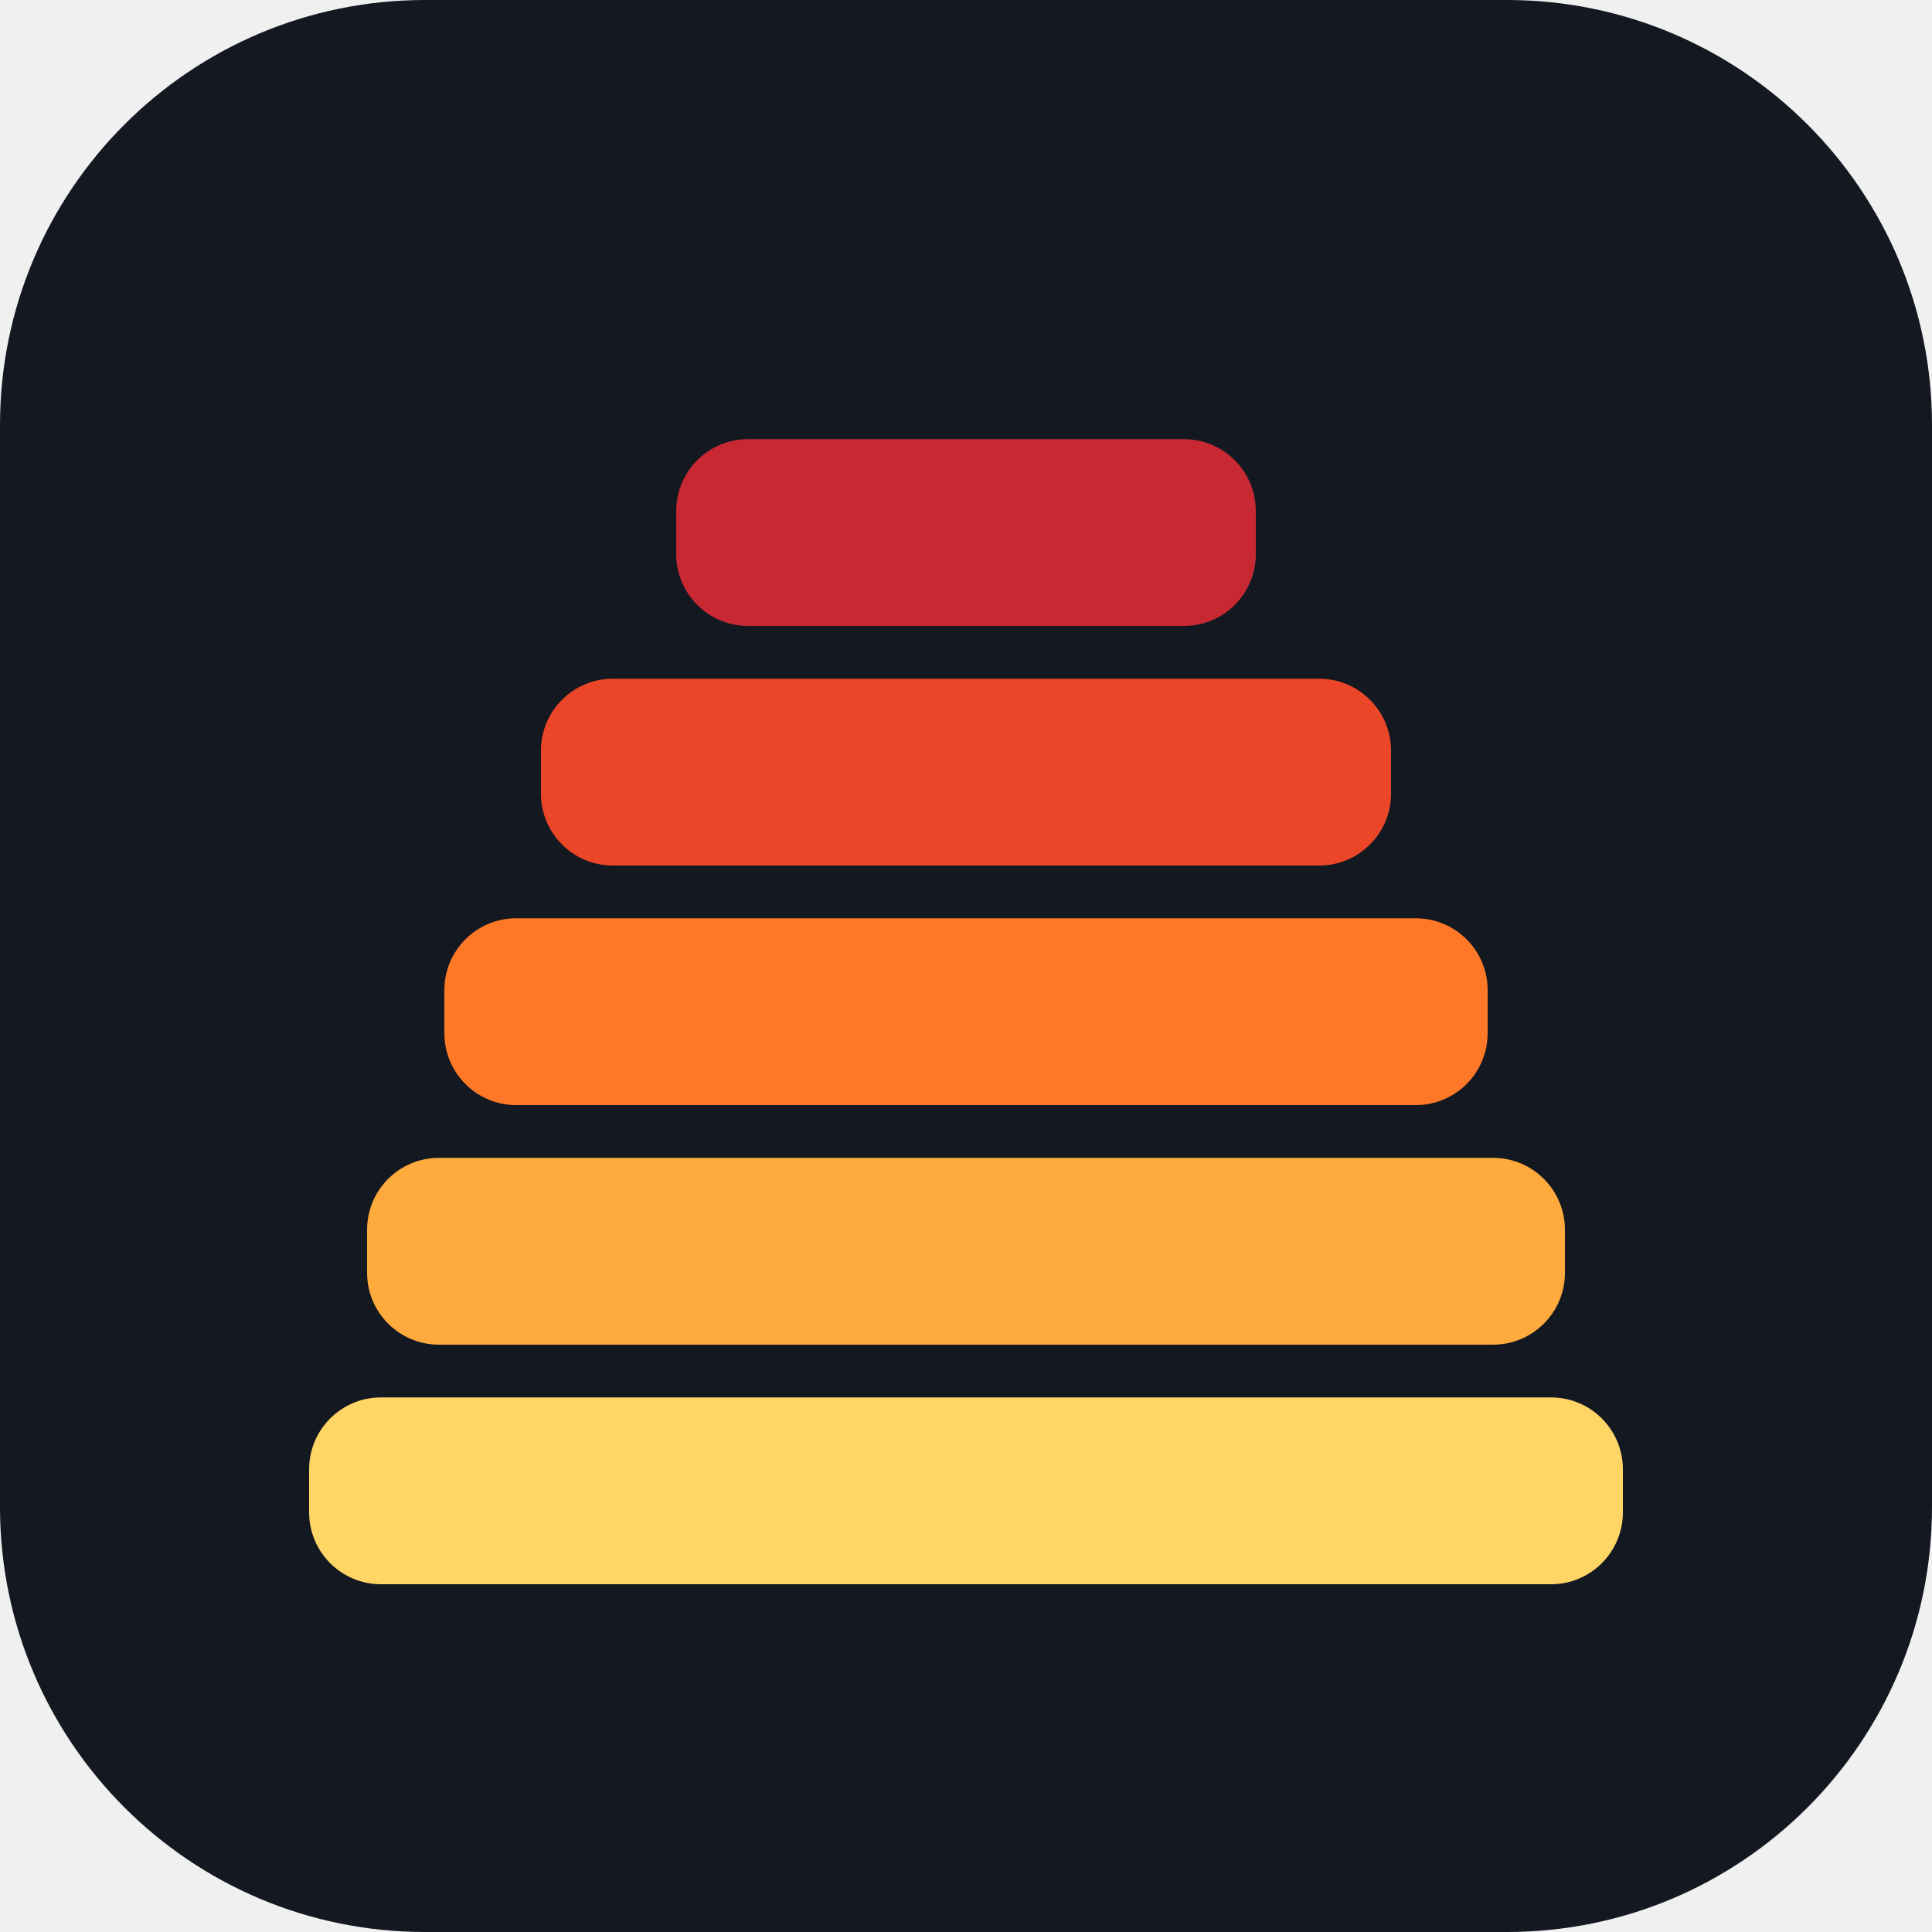
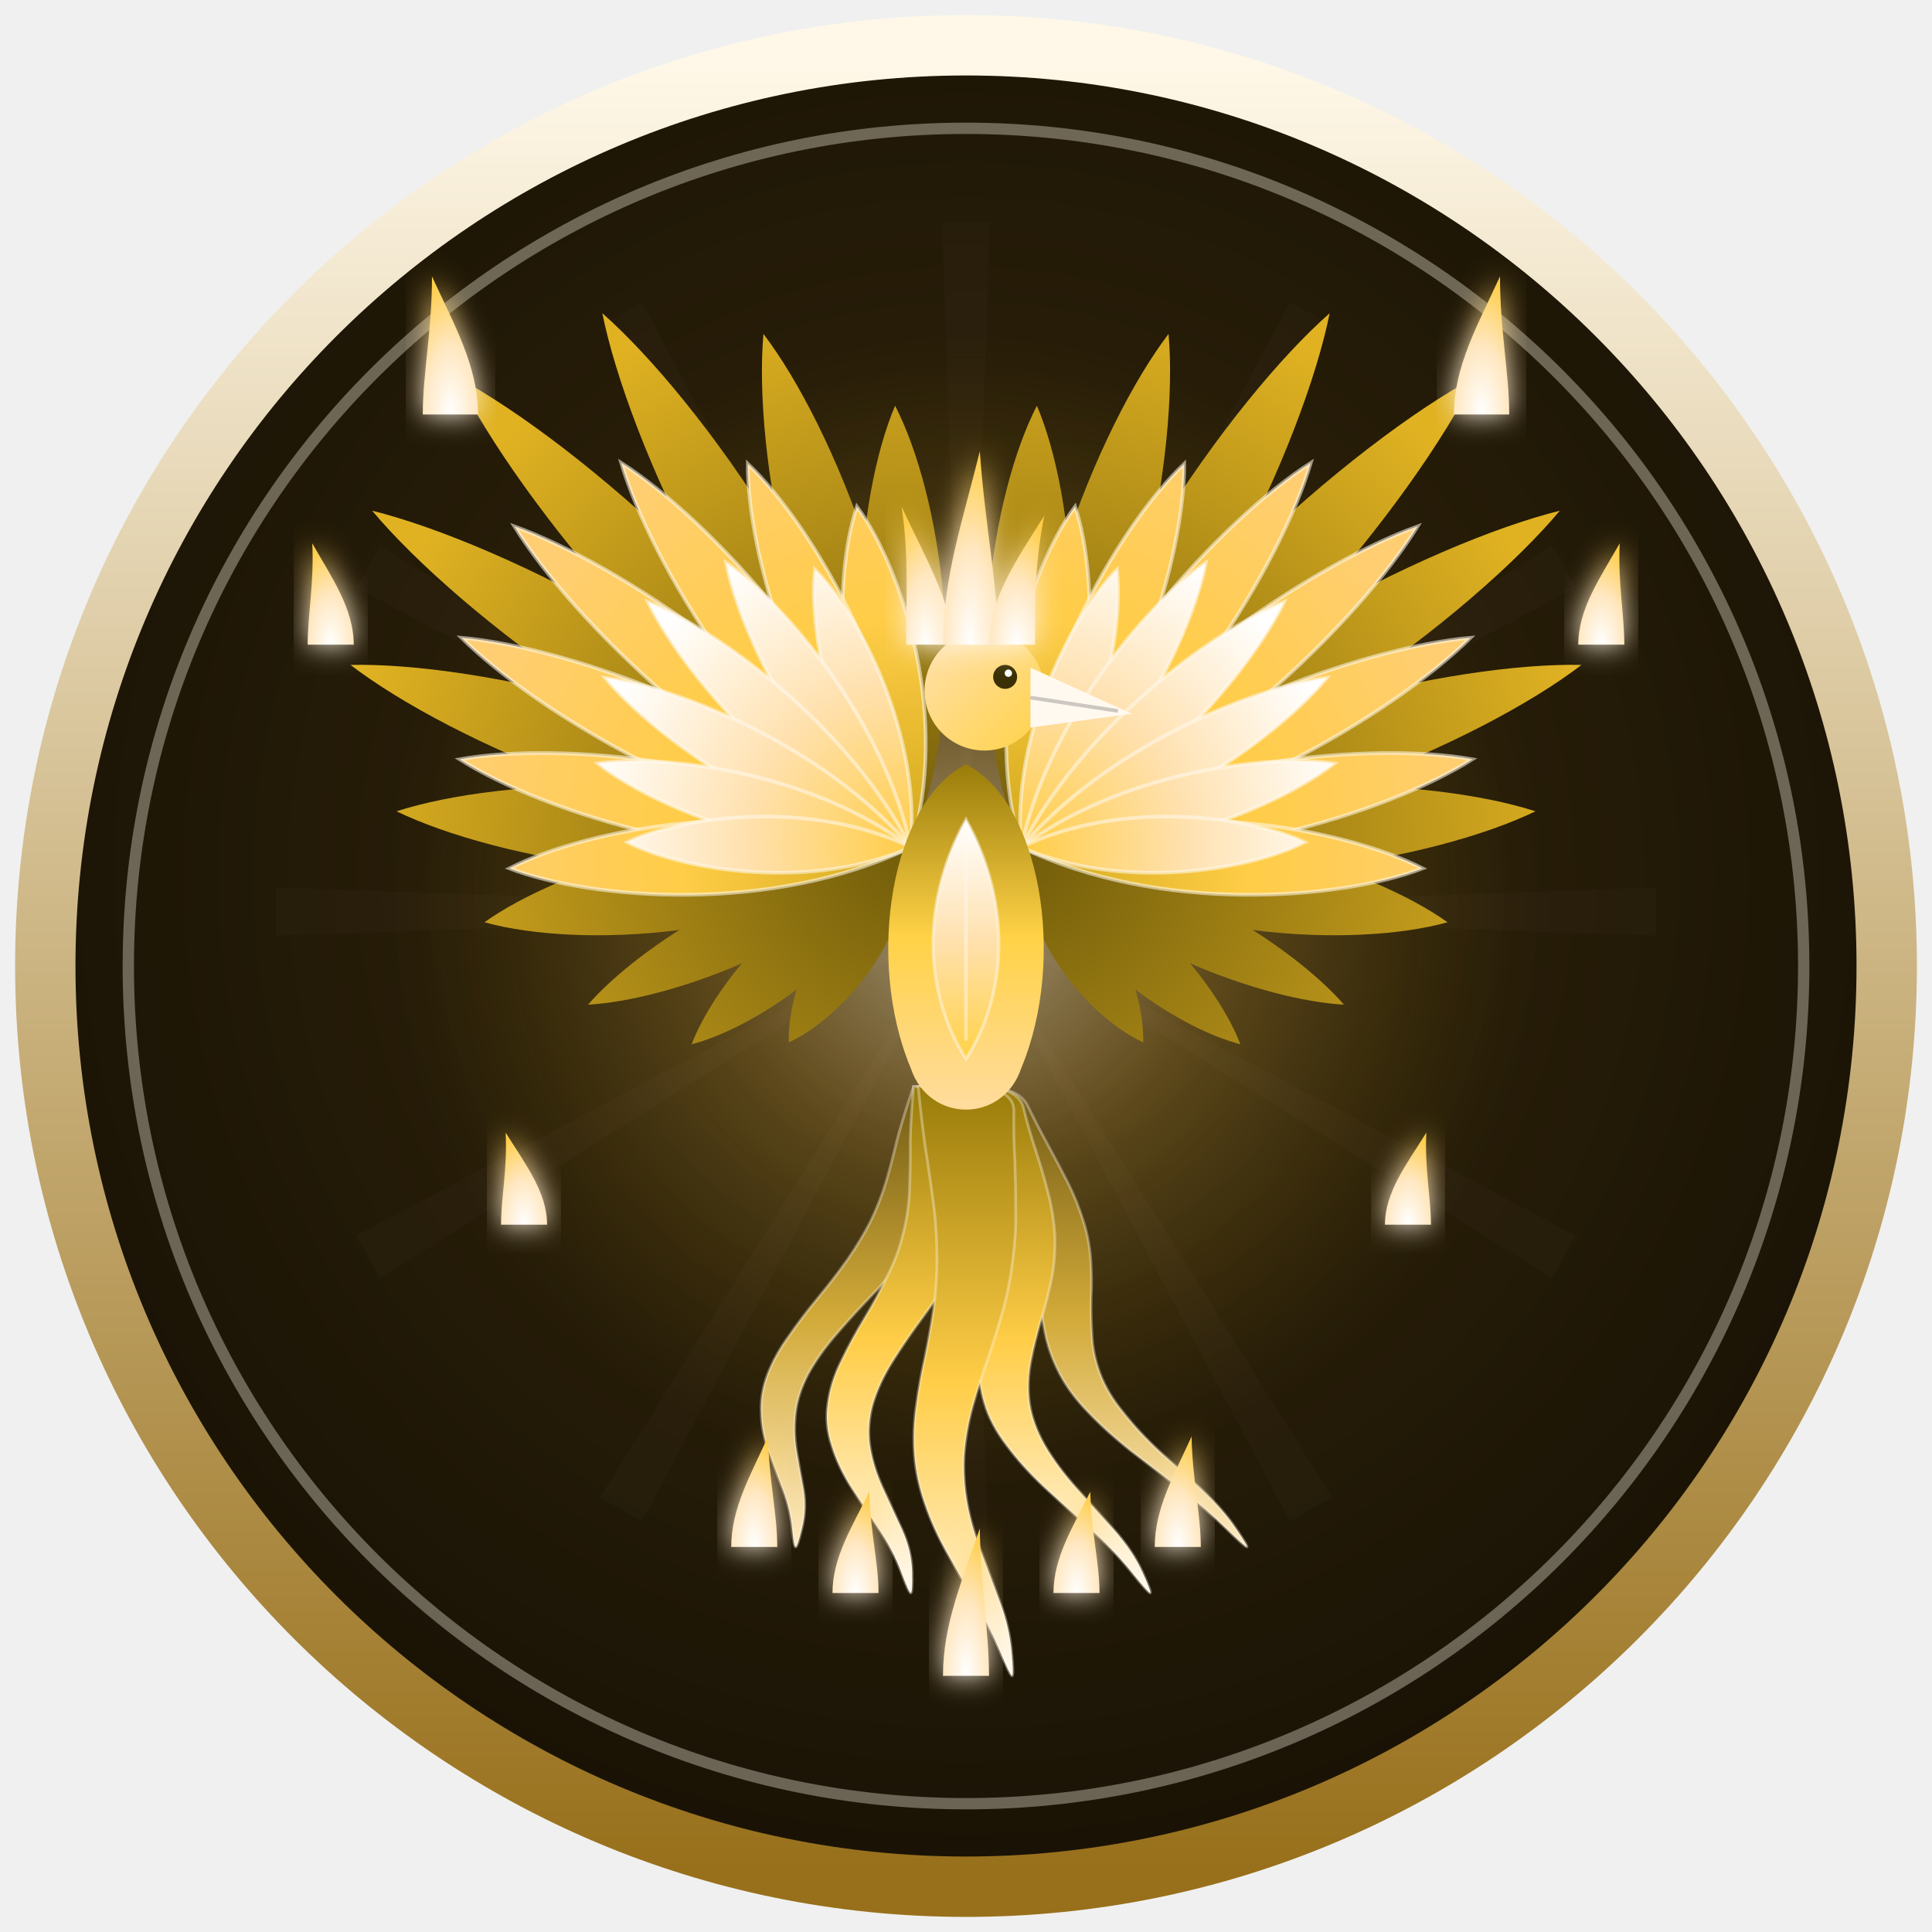
- <svg xmlns="http://www.w3.org/2000/svg" viewBox="0 0 100 100" width="256" height="256" role="img" aria-label="PHOENIX-3DP">
-   <rect width="100" height="100" rx="22" fill="rgb(20,24,33)" />
-   <rect x="16.00" y="72.33" width="68.00" height="9.67" rx="3.72" fill="rgb(255,214,102)" />
-   <rect x="19.00" y="59.93" width="62.00" height="9.67" rx="3.72" fill="rgb(255,170,60)" />
-   <rect x="23.00" y="47.53" width="54.00" height="9.67" rx="3.72" fill="rgb(255,120,40)" />
-   <rect x="28.00" y="35.13" width="44.00" height="9.67" rx="3.72" fill="rgb(235,70,40)" />
-   <rect x="35.00" y="22.73" width="30.00" height="9.67" rx="3.72" fill="rgb(200,40,50)" />
+ <svg xmlns="http://www.w3.org/2000/svg" viewBox="0 0 512 512" width="512" height="512" role="img" aria-label="EH3D-PHOENIX-3DP icon">
+   <defs>
+     <radialGradient id="gold_glow" cx="0.5" cy="0.5" r="0.5">
+       <stop offset="0" stop-color="#FFF4E3" stop-opacity="0.55" />
+       <stop offset="0.45" stop-color="#FFCC58" stop-opacity="0.22" />
+       <stop offset="1" stop-color="#997C0A" stop-opacity="0" />
+     </radialGradient>
+     <radialGradient id="gold_back" gradientUnits="userSpaceOnUse" cx="12" cy="-34" r="125">
+       <stop offset="0" stop-color="#715C0A" />
+       <stop offset="1" stop-color="#E0B222" />
+     </radialGradient>
+     <radialGradient id="gold_mid" gradientUnits="userSpaceOnUse" cx="12" cy="-34" r="100">
+       <stop offset="0" stop-color="#D1A81A" />
+       <stop offset="0.5" stop-color="#FFCD47" />
+       <stop offset="1" stop-color="#FFCE73" />
+     </radialGradient>
+     <radialGradient id="gold_front" gradientUnits="userSpaceOnUse" cx="12" cy="-34" r="72">
+       <stop offset="0" stop-color="#FFCD47" />
+       <stop offset="0.5" stop-color="#FFE1AF" />
+       <stop offset="1" stop-color="#FFFFFF" />
+     </radialGradient>
+     <linearGradient id="gold_body" x1="0" y1="0" x2="0" y2="1">
+       <stop offset="0" stop-color="#997C0A" />
+       <stop offset="0.5" stop-color="#FFD247" />
+       <stop offset="1" stop-color="#FFDC9E" />
+     </linearGradient>
+     <linearGradient id="gold_chest" x1="0" y1="0" x2="0" y2="1">
+       <stop offset="0" stop-color="#FFFFFF" />
+       <stop offset="0.5" stop-color="#FFE1AF" />
+       <stop offset="1" stop-color="#FFD247" />
+     </linearGradient>
+     <linearGradient id="gold_head" x1="0" y1="0" x2="1" y2="1">
+       <stop offset="0" stop-color="#FFE1AF" />
+       <stop offset="1" stop-color="#FFD247" />
+     </linearGradient>
+     <linearGradient id="gold_tailA" x1="0" y1="0" x2="0" y2="1">
+       <stop offset="0" stop-color="#715B15" />
+       <stop offset="0.5" stop-color="#D2AA39" />
+       <stop offset="1" stop-color="#FFEAC0" />
+     </linearGradient>
+     <linearGradient id="gold_tailB" x1="0" y1="0" x2="0" y2="1">
+       <stop offset="0" stop-color="#997C0A" />
+       <stop offset="0.5" stop-color="#FFCD47" />
+       <stop offset="1" stop-color="#FFF9F0" />
+     </linearGradient>
+     <radialGradient id="gold_fl" cx="0.5" cy="1" r="1">
+       <stop offset="0" stop-color="#FFFFFF" />
+       <stop offset="0.5" stop-color="#FFE7C0" />
+       <stop offset="1" stop-color="#FFCD47" />
+     </radialGradient>
+     <filter id="gold_blur" x="-30%" y="-30%" width="160%" height="160%">
+       <feGaussianBlur stdDeviation="3" result="b" />
+       <feMerge>
+         <feMergeNode in="b" />
+         <feMergeNode in="SourceGraphic" />
+       </feMerge>
+     </filter>
+     <radialGradient id="bg" cx="0.5" cy="0.45" r="0.75">
+       <stop offset="0" stop-color="#36280B" />
+       <stop offset="1" stop-color="#0F0B03" />
+     </radialGradient>
+     <linearGradient id="ring" x1="0" y1="0" x2="0" y2="1">
+       <stop offset="0" stop-color="#FFF8E8" />
+       <stop offset="1" stop-color="#98701B" />
+     </linearGradient>
+     <filter id="glow" x="-30%" y="-30%" width="160%" height="160%">
+       <feGaussianBlur stdDeviation="9" result="b" />
+       <feMerge>
+         <feMergeNode in="b" />
+         <feMergeNode in="SourceGraphic" />
+       </feMerge>
+     </filter>
+   </defs>
+   <circle cx="256" cy="256" r="244" fill="url(#bg)" stroke="url(#ring)" stroke-width="16" />
+   <circle cx="256" cy="256" r="222" fill="none" stroke="#FFF8E8" stroke-opacity=".35" stroke-width="3" />
+   <g transform="translate(256,266) scale(1.22)">
+     <g id="gold_bird">
+       <circle cx="0" cy="-20" r="125" fill="url(#gold_glow)" />
+       <g transform="translate(0,-20)" fill="#FFF4E3" fill-opacity="0.02">
+         <path d="M0 0 L149.9 -5.2 L149.9 5.2Z" />
+         <path d="M0 0 L132.4 70.4 L127.2 79.5Z" />
+         <path d="M0 0 L79.5 127.2 L70.4 132.4Z" />
+         <path d="M0 0 L5.2 149.9 L-5.2 149.9Z" />
+         <path d="M0 0 L-70.4 132.4 L-79.5 127.2Z" />
+         <path d="M0 0 L-127.2 79.5 L-132.4 70.4Z" />
+         <path d="M0 0 L-149.9 5.2 L-149.9 -5.2Z" />
+         <path d="M0 0 L-132.4 -70.4 L-127.2 -79.5Z" />
+         <path d="M0 0 L-79.5 -127.2 L-70.4 -132.4Z" />
+         <path d="M0 0 L-5.2 -149.9 L5.2 -149.9Z" />
+         <path d="M0 0 L70.4 -132.4 L79.5 -127.2Z" />
+         <path d="M0 0 L127.2 -79.5 L132.4 -70.4Z" />
+       </g>
+       <g>
+         <g>
+           <path d="M12 -34 C31.7 -12.1 65.2 -0.7 82.1 0.2 C71 -12.6 41.4 -31.9 12 -34Z" fill="url(#gold_back)" />
+           <path d="M12 -34 C21.3 -10.8 45.6 5.2 59.6 8.8 C54.5 -4.6 36 -27.2 12 -34Z" fill="url(#gold_back)" />
+           <path d="M12 -34 C11.9 -13.3 27.6 3.4 38.5 8.4 C38.8 -3.6 30.6 -25 12 -34Z" fill="url(#gold_back)" />
+           <path d="M12 -34 C28.2 -67.1 23.7 -110.4 15.4 -129.9 C5.7 -111.1 -1.8 -68.1 12 -34Z" fill="url(#gold_back)" />
+           <path d="M12 -34 C37.6 -68.9 46.2 -120.7 44 -145.5 C28.9 -125.7 8.8 -77.2 12 -34Z" fill="url(#gold_back)" />
+           <path d="M12 -34 C48.4 -67.1 73.4 -122.3 79 -150 C57.8 -131.3 22.5 -82.1 12 -34Z" fill="url(#gold_back)" />
+           <path d="M12 -34 C57.3 -59.3 97.4 -109.5 110.6 -136.1 C84.4 -122 35.7 -80.2 12 -34Z" fill="url(#gold_back)" />
+           <path d="M12 -34 C60.9 -46.9 110.4 -84.9 129 -107.1 C100.9 -100.1 45 -72.3 12 -34Z" fill="url(#gold_back)" />
+           <path d="M12 -34 C59.2 -33.6 112.2 -57.1 133.7 -73.6 C106.6 -74.2 50 -62.1 12 -34Z" fill="url(#gold_back)" />
+           <path d="M12 -34 C52.2 -21.8 102 -31.3 123.7 -41.8 C100.8 -49.2 50.1 -51.7 12 -34Z" fill="url(#gold_back)" />
+           <path d="M12 -34 C41.8 -13.5 84.5 -12.1 104.6 -17.7 C87.6 -29.8 47 -43.1 12 -34Z" fill="url(#gold_back)" />
+           <path d="M12 -34 C28.9 -57.9 29.1 -91.9 23.7 -108 C13.7 -94.4 3.3 -61.9 12 -34Z" fill="url(#gold_mid)" stroke="#FFF9F0" stroke-opacity="0.55" stroke-width="0.8" />
+           <path d="M12 -34 C36.3 -58.1 47.5 -97.6 47.4 -117.3 C33.1 -103.7 12.4 -68.2 12 -34Z" fill="url(#gold_mid)" stroke="#FFF9F0" stroke-opacity="0.55" stroke-width="0.8" />
+           <path d="M12 -34 C44.4 -55.4 68.6 -96.1 74.9 -117.5 C56.1 -105.5 23.6 -71 12 -34Z" fill="url(#gold_mid)" stroke="#FFF9F0" stroke-opacity="0.55" stroke-width="0.8" />
+           <path d="M12 -34 C50.3 -48.3 85.8 -83.7 98.1 -103.7 C76 -95.8 33.9 -68.5 12 -34Z" fill="url(#gold_mid)" stroke="#FFF9F0" stroke-opacity="0.55" stroke-width="0.8" />
+           <path d="M12 -34 C51.6 -38.1 93.3 -63.3 109.6 -79.5 C86.7 -77.5 40.7 -61.7 12 -34Z" fill="url(#gold_mid)" stroke="#FFF9F0" stroke-opacity="0.55" stroke-width="0.8" />
+           <path d="M12 -34 C48.8 -27.9 91.9 -41.6 110 -53.1 C88.9 -56.9 43.8 -53.4 12 -34Z" fill="url(#gold_mid)" stroke="#FFF9F0" stroke-opacity="0.55" stroke-width="0.8" />
+           <path d="M12 -34 C41.9 -19.4 81.4 -22.6 99.2 -29.4 C82.2 -38.1 43.2 -45.4 12 -34Z" fill="url(#gold_mid)" stroke="#FFF9F0" stroke-opacity="0.55" stroke-width="0.8" />
+           <path d="M12 -34 C28.7 -51.9 34.3 -80.3 32.8 -94.3 C22.9 -84.2 9.8 -58.4 12 -34Z" fill="url(#gold_front)" stroke="#FFF9F0" stroke-opacity="0.55" stroke-width="0.8" />
+           <path d="M12 -34 C34.4 -50.2 49.1 -80.2 52.1 -95.8 C39.1 -86.7 17.7 -61.1 12 -34Z" fill="url(#gold_front)" stroke="#FFF9F0" stroke-opacity="0.55" stroke-width="0.8" />
+           <path d="M12 -34 C38.8 -45.3 61.8 -72.2 69.1 -87.3 C53.6 -81 25.2 -60 12 -34Z" fill="url(#gold_front)" stroke="#FFF9F0" stroke-opacity="0.55" stroke-width="0.8" />
+           <path d="M12 -34 C40.1 -38.1 68 -58.2 78.4 -70.8 C62.2 -68.7 30.4 -55.6 12 -34Z" fill="url(#gold_front)" stroke="#FFF9F0" stroke-opacity="0.55" stroke-width="0.8" />
+           <path d="M12 -34 C38.4 -30.7 68 -42.8 80 -52.2 C64.8 -54.4 33.2 -50 12 -34Z" fill="url(#gold_front)" stroke="#FFF9F0" stroke-opacity="0.55" stroke-width="0.8" />
+           <path d="M12 -34 C33.7 -24.4 61.4 -28.9 73.6 -35.1 C61.2 -40.9 33.4 -44.4 12 -34Z" fill="url(#gold_front)" stroke="#FFF9F0" stroke-opacity="0.55" stroke-width="0.8" />
+         </g>
+         <path d="M106 -128 C106 -138.5 111.2 -147.5 116 -158 C116 -146 118 -137 118 -128Z" fill="url(#gold_fl)" filter="url(#gold_blur)" />
+         <path d="M133 -78 C133 -85.7 137.6 -92.3 142 -100 C141.6 -91.2 143 -84.6 143 -78Z" fill="url(#gold_fl)" filter="url(#gold_blur)" />
+         <path d="M91 48 C91 41 95.6 35 100 28 C99.6 36 101 42 101 48Z" fill="url(#gold_fl)" filter="url(#gold_blur)" />
+       </g>
+       <g transform="scale(-1,1)">
+         <g>
+           <path d="M12 -34 C31.7 -12.1 65.2 -0.7 82.1 0.2 C71 -12.6 41.4 -31.9 12 -34Z" fill="url(#gold_back)" />
+           <path d="M12 -34 C21.3 -10.8 45.6 5.2 59.6 8.8 C54.5 -4.6 36 -27.2 12 -34Z" fill="url(#gold_back)" />
+           <path d="M12 -34 C11.9 -13.3 27.6 3.4 38.5 8.4 C38.8 -3.6 30.6 -25 12 -34Z" fill="url(#gold_back)" />
+           <path d="M12 -34 C28.2 -67.1 23.7 -110.4 15.4 -129.9 C5.7 -111.1 -1.8 -68.1 12 -34Z" fill="url(#gold_back)" />
+           <path d="M12 -34 C37.6 -68.9 46.2 -120.7 44 -145.5 C28.9 -125.7 8.8 -77.2 12 -34Z" fill="url(#gold_back)" />
+           <path d="M12 -34 C48.4 -67.1 73.4 -122.3 79 -150 C57.8 -131.3 22.5 -82.1 12 -34Z" fill="url(#gold_back)" />
+           <path d="M12 -34 C57.3 -59.3 97.4 -109.5 110.6 -136.1 C84.4 -122 35.7 -80.2 12 -34Z" fill="url(#gold_back)" />
+           <path d="M12 -34 C60.9 -46.9 110.4 -84.9 129 -107.1 C100.9 -100.1 45 -72.3 12 -34Z" fill="url(#gold_back)" />
+           <path d="M12 -34 C59.2 -33.6 112.2 -57.1 133.7 -73.6 C106.6 -74.2 50 -62.1 12 -34Z" fill="url(#gold_back)" />
+           <path d="M12 -34 C52.2 -21.8 102 -31.3 123.7 -41.8 C100.8 -49.2 50.1 -51.7 12 -34Z" fill="url(#gold_back)" />
+           <path d="M12 -34 C41.8 -13.5 84.5 -12.1 104.6 -17.7 C87.6 -29.8 47 -43.1 12 -34Z" fill="url(#gold_back)" />
+           <path d="M12 -34 C28.9 -57.9 29.1 -91.9 23.7 -108 C13.7 -94.4 3.3 -61.9 12 -34Z" fill="url(#gold_mid)" stroke="#FFF9F0" stroke-opacity="0.55" stroke-width="0.8" />
+           <path d="M12 -34 C36.3 -58.1 47.5 -97.6 47.4 -117.3 C33.1 -103.7 12.4 -68.2 12 -34Z" fill="url(#gold_mid)" stroke="#FFF9F0" stroke-opacity="0.55" stroke-width="0.8" />
+           <path d="M12 -34 C44.4 -55.4 68.6 -96.1 74.9 -117.5 C56.1 -105.5 23.6 -71 12 -34Z" fill="url(#gold_mid)" stroke="#FFF9F0" stroke-opacity="0.55" stroke-width="0.8" />
+           <path d="M12 -34 C50.3 -48.3 85.8 -83.7 98.1 -103.7 C76 -95.8 33.9 -68.5 12 -34Z" fill="url(#gold_mid)" stroke="#FFF9F0" stroke-opacity="0.55" stroke-width="0.8" />
+           <path d="M12 -34 C51.6 -38.1 93.3 -63.3 109.6 -79.5 C86.7 -77.5 40.7 -61.7 12 -34Z" fill="url(#gold_mid)" stroke="#FFF9F0" stroke-opacity="0.55" stroke-width="0.8" />
+           <path d="M12 -34 C48.8 -27.9 91.9 -41.6 110 -53.1 C88.9 -56.9 43.8 -53.4 12 -34Z" fill="url(#gold_mid)" stroke="#FFF9F0" stroke-opacity="0.55" stroke-width="0.8" />
+           <path d="M12 -34 C41.9 -19.4 81.4 -22.6 99.2 -29.4 C82.2 -38.1 43.2 -45.4 12 -34Z" fill="url(#gold_mid)" stroke="#FFF9F0" stroke-opacity="0.55" stroke-width="0.8" />
+           <path d="M12 -34 C28.7 -51.9 34.3 -80.3 32.8 -94.3 C22.9 -84.2 9.8 -58.4 12 -34Z" fill="url(#gold_front)" stroke="#FFF9F0" stroke-opacity="0.55" stroke-width="0.8" />
+           <path d="M12 -34 C34.4 -50.2 49.1 -80.2 52.1 -95.8 C39.1 -86.7 17.7 -61.1 12 -34Z" fill="url(#gold_front)" stroke="#FFF9F0" stroke-opacity="0.55" stroke-width="0.8" />
+           <path d="M12 -34 C38.8 -45.3 61.8 -72.2 69.1 -87.3 C53.6 -81 25.2 -60 12 -34Z" fill="url(#gold_front)" stroke="#FFF9F0" stroke-opacity="0.55" stroke-width="0.8" />
+           <path d="M12 -34 C40.1 -38.1 68 -58.2 78.4 -70.8 C62.2 -68.7 30.4 -55.6 12 -34Z" fill="url(#gold_front)" stroke="#FFF9F0" stroke-opacity="0.55" stroke-width="0.8" />
+           <path d="M12 -34 C38.4 -30.7 68 -42.8 80 -52.2 C64.8 -54.4 33.2 -50 12 -34Z" fill="url(#gold_front)" stroke="#FFF9F0" stroke-opacity="0.55" stroke-width="0.8" />
+           <path d="M12 -34 C33.7 -24.4 61.4 -28.9 73.6 -35.1 C61.2 -40.9 33.4 -44.4 12 -34Z" fill="url(#gold_front)" stroke="#FFF9F0" stroke-opacity="0.55" stroke-width="0.8" />
+         </g>
+         <path d="M106 -128 C106 -138.5 111.2 -147.5 116 -158 C116 -146 118 -137 118 -128Z" fill="url(#gold_fl)" filter="url(#gold_blur)" />
+         <path d="M133 -78 C133 -85.7 137.6 -92.3 142 -100 C141.6 -91.2 143 -84.6 143 -78Z" fill="url(#gold_fl)" filter="url(#gold_blur)" />
+         <path d="M91 48 C91 41 95.6 35 100 28 C99.6 36 101 42 101 48Z" fill="url(#gold_fl)" filter="url(#gold_blur)" />
+       </g>
+       <path d="M-11.4 18 Q-14.2 26.3 -15.2 30.5 Q-16.2 34.7 -17.4 38.8 Q-18.7 43 -20.7 47.2 Q-22.8 51.3 -25.7 55.5 Q-28.7 59.7 -32.1 63.8 Q-35.6 68 -38.5 72.2 Q-41.5 76.3 -43.1 80.5 Q-44.7 84.7 -44.5 88.8 Q-44.4 93 -42.9 97.2 Q-41.4 101.3 -39.8 105.5 Q-38.2 109.7 -37.8 113.8 Q-37.4 118 -37 118 Q-36.6 118 -35.6 113.8 Q-34.6 109.7 -35.3 105.5 Q-36.1 101.3 -36.8 97.2 Q-37.5 93 -37 88.8 Q-36.5 84.7 -34.3 80.5 Q-32 76.3 -28.5 72.2 Q-24.9 68 -20.9 63.8 Q-16.9 59.7 -13.4 55.5 Q-9.9 51.3 -7.3 47.2 Q-4.8 43 -3 38.8 Q-1.3 34.7 0.2 30.5 Q1.7 26.3 3.6 22.2 Q5.4 18 -3 18Z" fill="url(#gold_tailA)" stroke="#FFF9F0" stroke-opacity="0.35" stroke-width="0.6" />
+       <path d="M-5.4 18 Q-0.5 26.3 2.3 30.5 Q5.2 34.7 7.7 38.8 Q10.3 43 12.1 47.2 Q13.9 51.3 14.8 55.5 Q15.6 59.7 16 63.8 Q16.4 68 17.3 72.2 Q18.2 76.3 20.4 80.5 Q22.6 84.7 26.6 88.8 Q30.6 93 35.9 97.2 Q41.2 101.3 46.7 105.5 Q52.1 109.7 56.3 113.8 Q60.6 118 61 118 Q61.4 118 58.5 113.8 Q55.7 109.7 51.2 105.5 Q46.6 101.3 42 97.2 Q37.5 93 34.2 88.8 Q30.8 84.7 29.2 80.5 Q27.6 76.3 27.4 72.2 Q27.1 68 27.2 63.8 Q27.4 59.7 27.1 55.5 Q26.8 51.3 25.5 47.2 Q24.2 43 22.1 38.8 Q20 34.7 17.7 30.5 Q15.4 26.3 13.4 22.2 Q11.4 18 3 18Z" fill="url(#gold_tailA)" stroke="#FFF9F0" stroke-opacity="0.35" stroke-width="0.6" />
+       <path d="M-11.4 18 Q-12.2 27.2 -12.1 31.7 Q-12.1 36.3 -12.3 40.9 Q-12.5 45.5 -13.7 50.1 Q-14.8 54.7 -17.1 59.2 Q-19.3 63.8 -22.1 68.4 Q-24.9 73 -27.1 77.6 Q-29.4 82.2 -30 86.8 Q-30.7 91.3 -29.2 95.9 Q-27.8 100.5 -24.9 105.1 Q-21.9 109.7 -18.9 114.2 Q-15.8 118.8 -14.1 123.4 Q-12.4 128 -12 128 Q-11.6 128 -11.7 123.4 Q-11.8 118.8 -13.9 114.2 Q-16 109.7 -18.1 105.1 Q-20.2 100.5 -20.9 95.9 Q-21.5 91.3 -20.2 86.8 Q-18.8 82.2 -15.9 77.6 Q-13 73 -9.6 68.4 Q-6.2 63.8 -3.3 59.2 Q-0.5 54.7 1.3 50.1 Q3 45.5 3.8 40.9 Q4.6 36.3 5.1 31.7 Q5.6 27.2 6.5 22.6 Q7.4 18 -2 18Z" fill="url(#gold_tailB)" stroke="#FFF9F0" stroke-opacity="0.35" stroke-width="0.6" />
+       <path d="M-7.4 18 Q-4.2 27.2 -2.1 31.7 Q-0.1 36.3 1.7 40.9 Q3.5 45.5 4.3 50.1 Q5.2 54.7 4.9 59.2 Q4.7 63.8 3.9 68.4 Q3.1 73 2.9 77.6 Q2.6 82.2 4 86.8 Q5.3 91.3 8.8 95.9 Q12.2 100.5 17.1 105.1 Q22.1 109.7 27.1 114.2 Q32.2 118.8 35.9 123.4 Q39.6 128 40 128 Q40.4 128 38.3 123.4 Q36.2 118.8 32.1 114.2 Q28 109.7 23.9 105.1 Q19.8 100.5 17.1 95.9 Q14.5 91.3 13.8 86.8 Q13.2 82.2 14.1 77.6 Q15 73 16.4 68.4 Q17.8 63.8 18.7 59.2 Q19.5 54.7 19.3 50.1 Q19 45.5 17.8 40.9 Q16.6 36.3 15.1 31.7 Q13.6 27.2 12.5 22.6 Q11.4 18 2 18Z" fill="url(#gold_tailB)" stroke="#FFF9F0" stroke-opacity="0.35" stroke-width="0.6" />
+       <path d="M-10.4 18 Q-9.3 28.7 -8.4 34 Q-7.6 39.3 -6.9 44.7 Q-6.3 50 -6.3 55.3 Q-6.3 60.7 -7 66 Q-7.8 71.3 -8.9 76.7 Q-10.1 82 -10.8 87.3 Q-11.6 92.7 -11.2 98 Q-10.8 103.3 -8.9 108.7 Q-7.1 114 -4.1 119.3 Q-1.1 124.7 2 130 Q5.1 135.3 7.4 140.7 Q9.6 146 10 146 Q10.4 146 9.9 140.7 Q9.4 135.3 7.4 130 Q5.4 124.7 3.4 119.3 Q1.3 114 0.3 108.7 Q-0.7 103.3 -0.4 98 Q0 92.7 1.5 87.3 Q3 82 4.9 76.7 Q6.7 71.3 8.2 66 Q9.6 60.7 10.2 55.3 Q10.9 50 10.8 44.7 Q10.8 39.3 10.6 34 Q10.3 28.7 10.4 23.3 Q10.4 18 0 18Z" fill="url(#gold_tailB)" stroke="#FFF9F0" stroke-opacity="0.35" stroke-width="0.6" />
+       <path d="M-51 118 C-51 109.6 -46.8 102.4 -43 94 C-42.8 103.6 -41 110.8 -41 118Z" fill="url(#gold_fl)" filter="url(#gold_blur)" />
+       <path d="M41 118 C41 109.6 45.2 102.4 49 94 C49.2 103.6 51 110.8 51 118Z" fill="url(#gold_fl)" filter="url(#gold_blur)" />
+       <path d="M-29 128 C-29 120.3 -24.8 113.7 -21 106 C-20.8 114.8 -19 121.4 -19 128Z" fill="url(#gold_fl)" filter="url(#gold_blur)" />
+       <path d="M19 128 C19 120.3 23.2 113.7 27 106 C27.2 114.8 29 121.4 29 128Z" fill="url(#gold_fl)" filter="url(#gold_blur)" />
+       <path d="M-5 146 C-5 134.8 -0.8 125.2 3 114 C3.2 126.8 5 136.4 5 146Z" fill="url(#gold_fl)" filter="url(#gold_blur)" />
+       <path d="M0 -52 C16 -44 22 -10 12 14 C8 26 -8 26 -12 14 C-22 -10 -16 -44 0 -52Z" fill="url(#gold_body)" />
+       <path d="M0 -40 C10 -22 9 -2 0 12 C-9 -2 -10 -22 0 -40Z" fill="url(#gold_chest)" stroke="#FFF9F0" stroke-opacity="0.5" stroke-width="0.7" />
+       <path d="M0 -34 L0 8" stroke="#FFF9F0" stroke-opacity="0.45" stroke-width="0.8" />
+       <circle cx="4" cy="-68" r="13" fill="url(#gold_head)" />
+       <path d="M14 -73 L36 -63 L14 -60 Z" fill="#FFF9F0" />
+       <path d="M14 -66.5 L33 -63.6" stroke="#00000033" stroke-width="0.8" />
+       <circle cx="8.5" cy="-71" r="2.6" fill="#3B2F05" />
+       <circle cx="9.2" cy="-71.8" r="0.8" fill="#FFFFFF" />
+       <path d="M-13 -78 C-13 -88.5 -12.4 -97.5 -14 -108 C-8.4 -96 -3 -87 -3 -78Z" fill="url(#gold_fl)" filter="url(#gold_blur)" />
+       <path d="M-5 -78 C-5 -92.7 -0.6 -105.3 3 -120 C4.2 -103.2 7 -90.6 7 -78Z" fill="url(#gold_fl)" filter="url(#gold_blur)" />
+       <path d="M5 -78 C5 -87.8 10.8 -96.2 17 -106 C14.8 -94.8 15 -86.4 15 -78Z" fill="url(#gold_fl)" filter="url(#gold_blur)" />
+     </g>
+   </g>
</svg>
